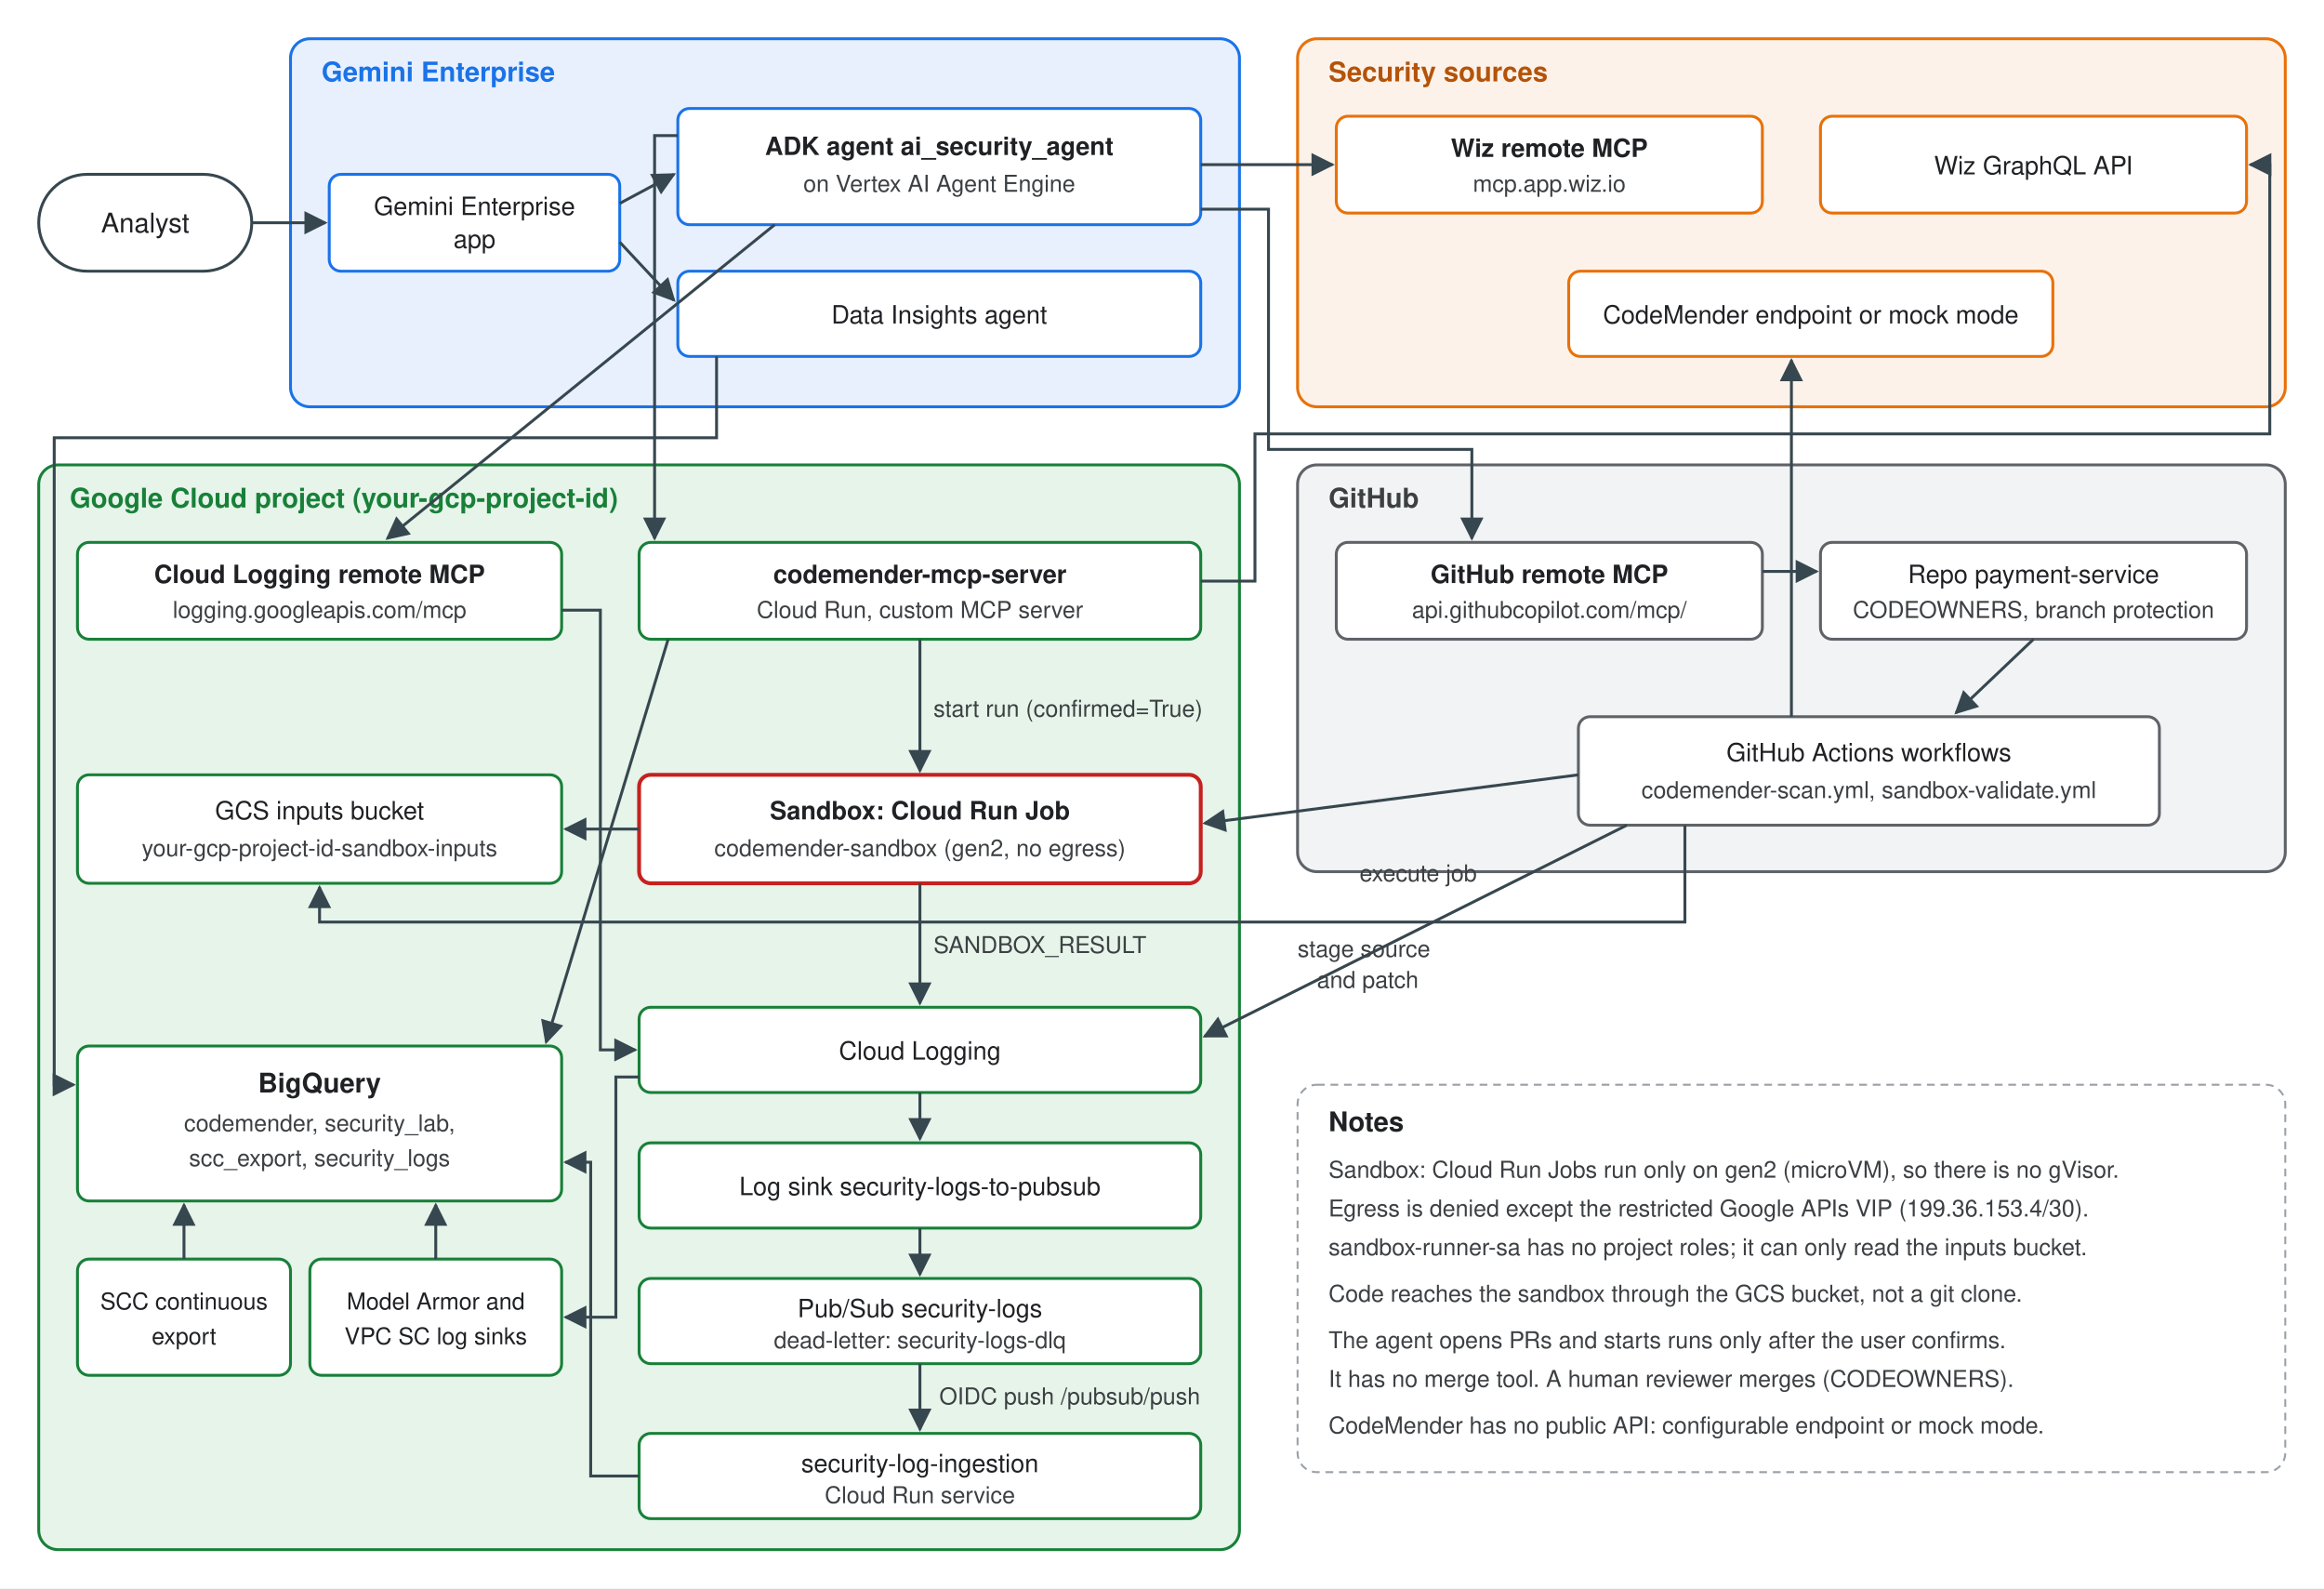
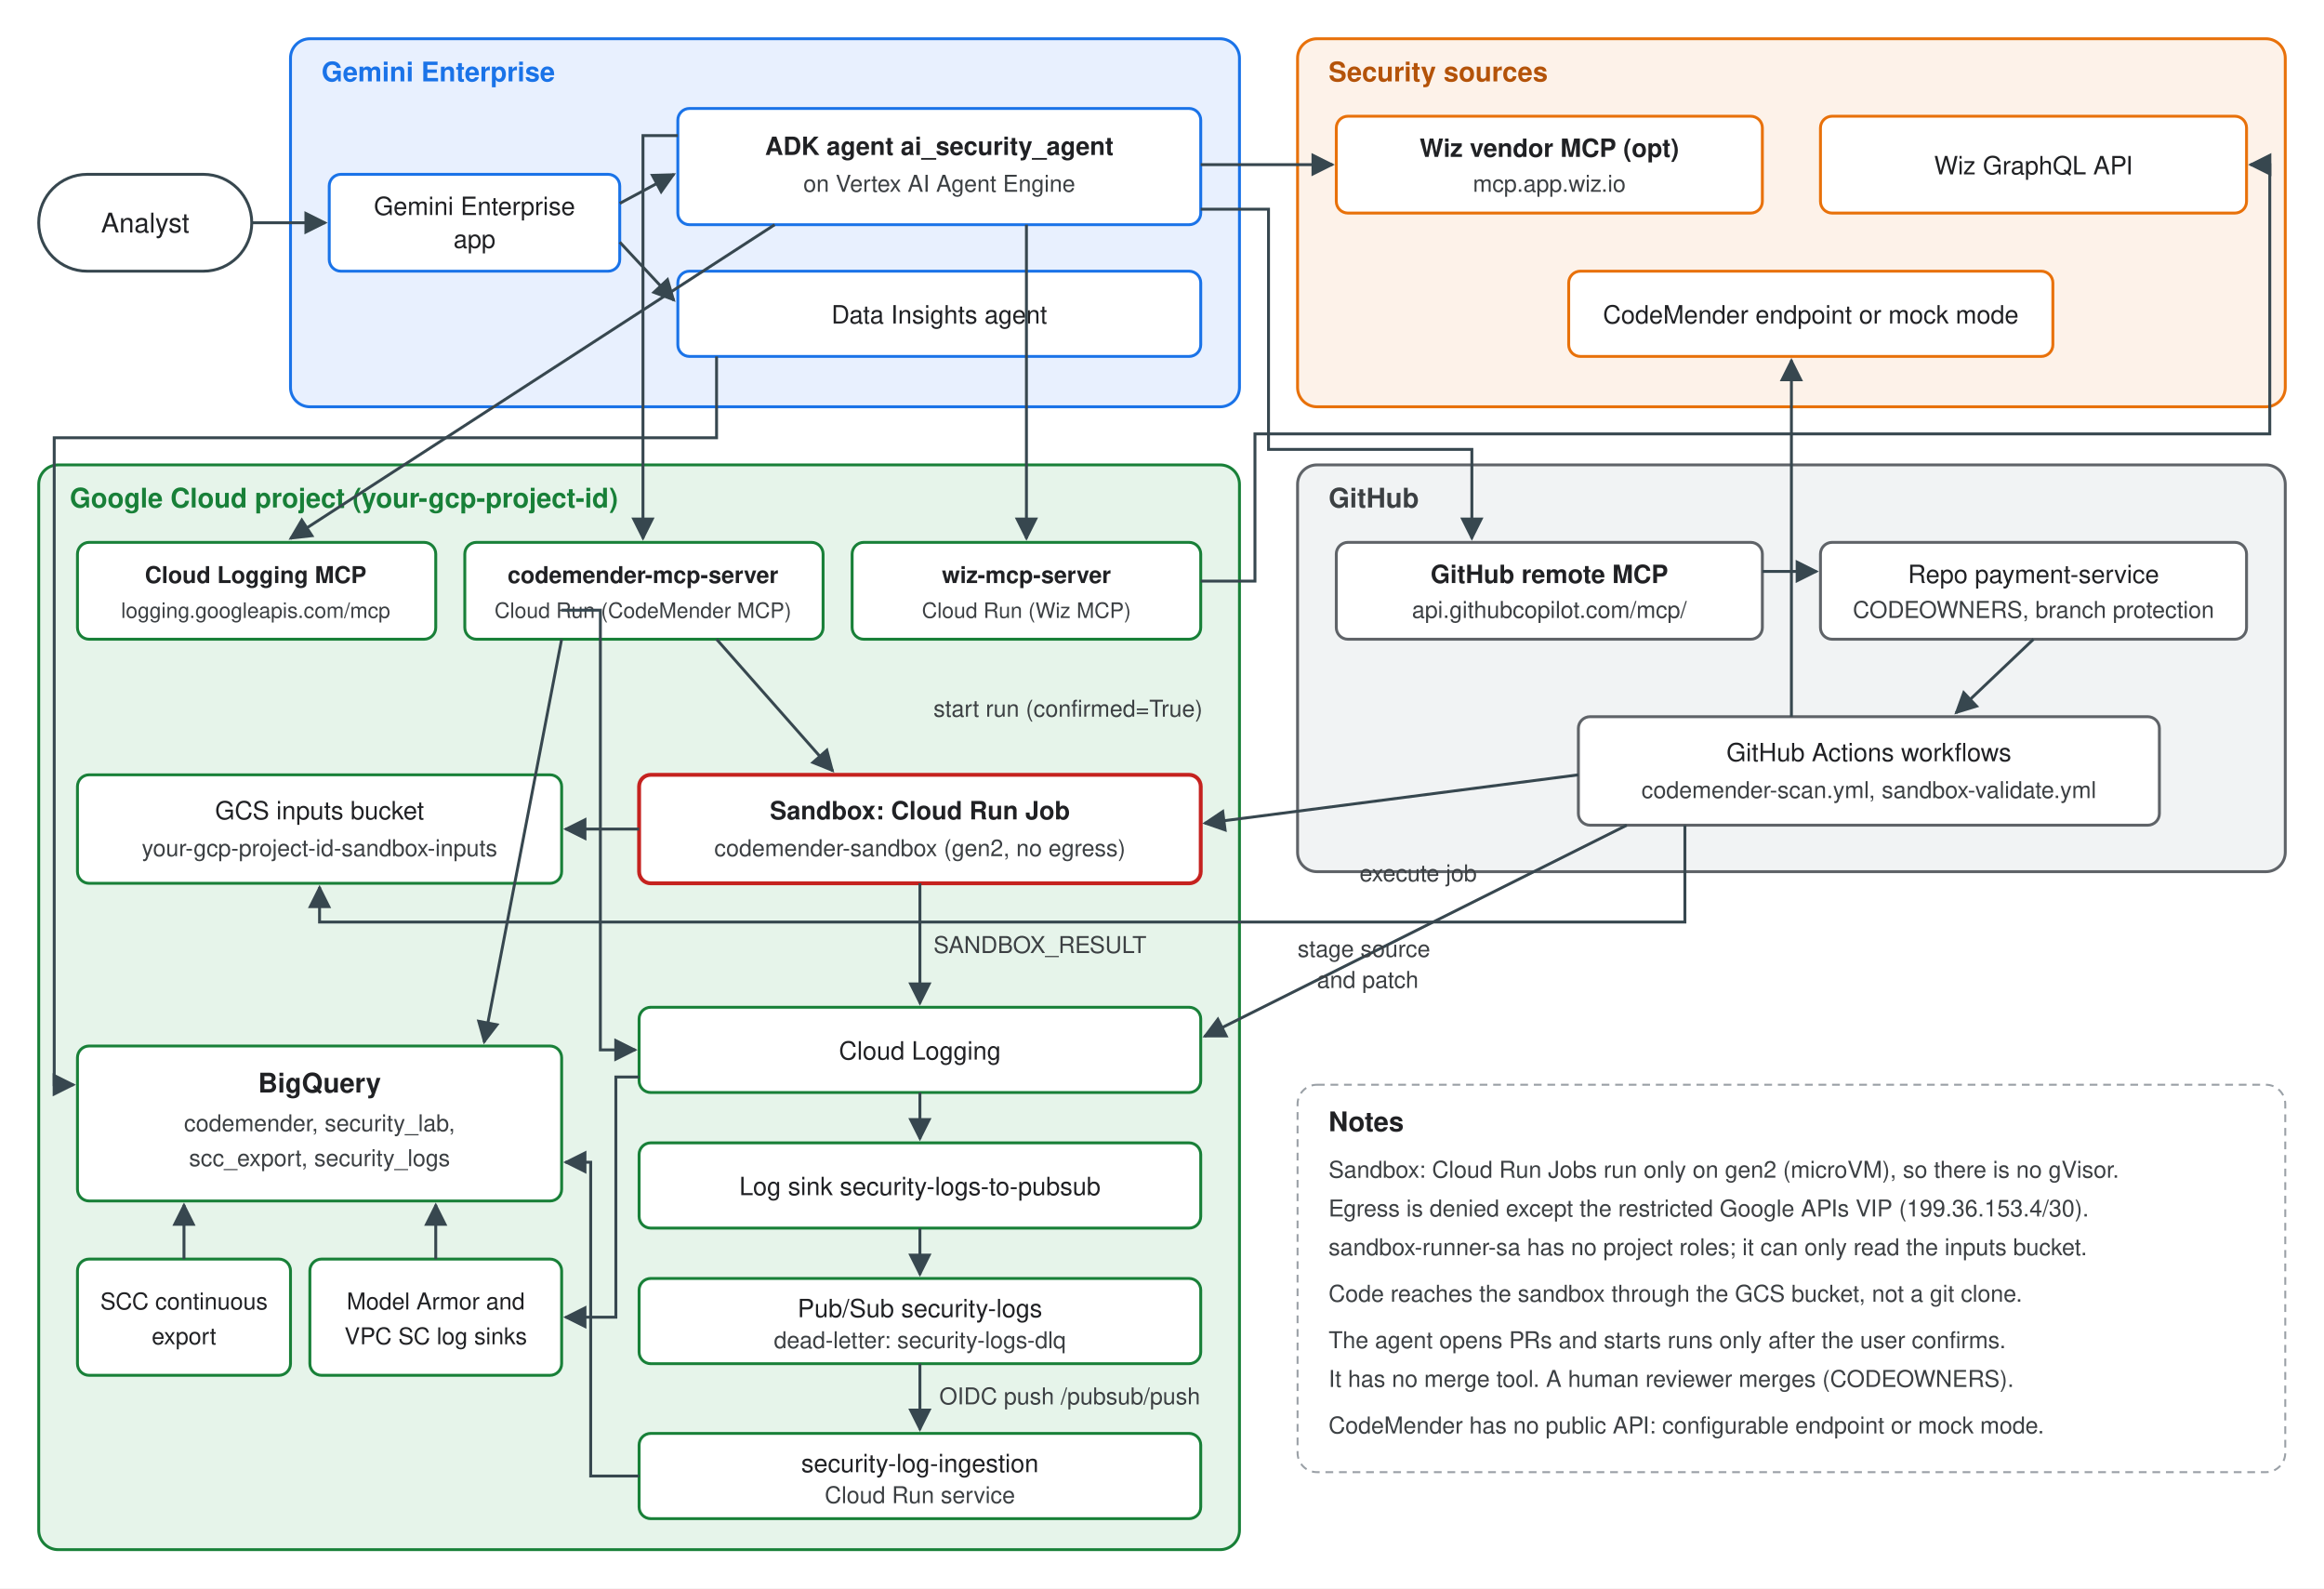
<svg xmlns="http://www.w3.org/2000/svg" viewBox="0 0 1200 820" width="1200" height="820" font-family="Helvetica, Arial, sans-serif" role="img" aria-labelledby="title desc">
  <defs>
    <marker id="arrow" viewBox="0 0 10 10" refX="9" refY="5" markerWidth="8" markerHeight="8" orient="auto-start-reverse">
      <path d="M 0 0 L 10 5 L 0 10 z" fill="#37474f" />
    </marker>
  </defs>
  <rect x="0" y="0" width="1200" height="820" fill="#ffffff" />
  <rect x="150" y="20" width="490" height="190" rx="10" fill="#e8f0fe" stroke="#1a73e8" stroke-width="1.5" />
  <text x="166" y="42" font-size="14" font-weight="bold" fill="#1a73e8">Gemini Enterprise</text>
  <rect x="670" y="20" width="510" height="190" rx="10" fill="#fdf2e9" stroke="#e8710a" stroke-width="1.5" />
  <text x="686" y="42" font-size="14" font-weight="bold" fill="#b45309">Security sources</text>
  <rect x="670" y="240" width="510" height="210" rx="10" fill="#f1f3f4" stroke="#5f6368" stroke-width="1.5" />
  <text x="686" y="262" font-size="14" font-weight="bold" fill="#3c4043">GitHub</text>
  <rect x="20" y="240" width="620" height="560" rx="10" fill="#e6f4ea" stroke="#188038" stroke-width="1.5" />
  <text x="36" y="262" font-size="14" font-weight="bold" fill="#188038">Google Cloud project (your-gcp-project-id)</text>
  <rect x="20" y="90" width="110" height="50" rx="25" fill="#ffffff" stroke="#37474f" stroke-width="1.5" />
  <text x="75" y="120" font-size="14" text-anchor="middle" fill="#202124">Analyst</text>
  <rect x="170" y="90" width="150" height="50" rx="6" fill="#ffffff" stroke="#1a73e8" stroke-width="1.5" />
  <text x="245" y="111" font-size="13" text-anchor="middle" fill="#202124">Gemini Enterprise</text>
  <text x="245" y="128" font-size="13" text-anchor="middle" fill="#202124">app</text>
  <rect x="350" y="56" width="270" height="60" rx="6" fill="#ffffff" stroke="#1a73e8" stroke-width="1.5" />
  <text x="485" y="80" font-size="13" font-weight="bold" text-anchor="middle" fill="#202124">ADK agent ai_security_agent</text>
  <text x="485" y="99" font-size="12" text-anchor="middle" fill="#3c4043">on Vertex AI Agent Engine</text>
  <rect x="350" y="140" width="270" height="44" rx="6" fill="#ffffff" stroke="#1a73e8" stroke-width="1.5" />
  <text x="485" y="167" font-size="13" text-anchor="middle" fill="#202124">Data Insights agent</text>
  <rect x="690" y="60" width="220" height="50" rx="6" fill="#ffffff" stroke="#e8710a" stroke-width="1.5" />
-   <text x="800" y="81" font-size="13" font-weight="bold" text-anchor="middle" fill="#202124">Wiz remote MCP</text>
+   <text x="800" y="81" font-size="13" font-weight="bold" text-anchor="middle" fill="#202124">Wiz vendor MCP (opt)</text>
  <text x="800" y="99" font-size="12" text-anchor="middle" fill="#3c4043">mcp.app.wiz.io</text>
  <rect x="940" y="60" width="220" height="50" rx="6" fill="#ffffff" stroke="#e8710a" stroke-width="1.5" />
  <text x="1050" y="90" font-size="13" text-anchor="middle" fill="#202124">Wiz GraphQL API</text>
  <rect x="810" y="140" width="250" height="44" rx="6" fill="#ffffff" stroke="#e8710a" stroke-width="1.5" />
  <text x="935" y="167" font-size="13" text-anchor="middle" fill="#202124">CodeMender endpoint or mock mode</text>
  <rect x="690" y="280" width="220" height="50" rx="6" fill="#ffffff" stroke="#5f6368" stroke-width="1.5" />
  <text x="800" y="301" font-size="13" font-weight="bold" text-anchor="middle" fill="#202124">GitHub remote MCP</text>
  <text x="800" y="319" font-size="12" text-anchor="middle" fill="#3c4043">api.githubcopilot.com/mcp/</text>
  <rect x="940" y="280" width="220" height="50" rx="6" fill="#ffffff" stroke="#5f6368" stroke-width="1.5" />
  <text x="1050" y="301" font-size="13" text-anchor="middle" fill="#202124">Repo payment-service</text>
  <text x="1050" y="319" font-size="12" text-anchor="middle" fill="#3c4043">CODEOWNERS, branch protection</text>
  <rect x="815" y="370" width="300" height="56" rx="6" fill="#ffffff" stroke="#5f6368" stroke-width="1.5" />
  <text x="965" y="393" font-size="13" text-anchor="middle" fill="#202124">GitHub Actions workflows</text>
  <text x="965" y="412" font-size="12" text-anchor="middle" fill="#3c4043">codemender-scan.yml, sandbox-validate.yml</text>
-   <rect x="40" y="280" width="250" height="50" rx="6" fill="#ffffff" stroke="#188038" stroke-width="1.5" />
-   <text x="165" y="301" font-size="13" font-weight="bold" text-anchor="middle" fill="#202124">Cloud Logging remote MCP</text>
-   <text x="165" y="319" font-size="12" text-anchor="middle" fill="#3c4043">logging.googleapis.com/mcp</text>
-   <rect x="330" y="280" width="290" height="50" rx="6" fill="#ffffff" stroke="#188038" stroke-width="1.5" />
-   <text x="475" y="301" font-size="13" font-weight="bold" text-anchor="middle" fill="#202124">codemender-mcp-server</text>
-   <text x="475" y="319" font-size="12" text-anchor="middle" fill="#3c4043">Cloud Run, custom MCP server</text>
+   <rect x="40" y="280" width="185" height="50" rx="6" fill="#ffffff" stroke="#188038" stroke-width="1.5" />
+   <text x="132" y="301" font-size="12" font-weight="bold" text-anchor="middle" fill="#202124">Cloud Logging MCP</text>
+   <text x="132" y="319" font-size="11" text-anchor="middle" fill="#3c4043">logging.googleapis.com/mcp</text>
+   <rect x="240" y="280" width="185" height="50" rx="6" fill="#ffffff" stroke="#188038" stroke-width="1.5" />
+   <text x="332" y="301" font-size="12" font-weight="bold" text-anchor="middle" fill="#202124">codemender-mcp-server</text>
+   <text x="332" y="319" font-size="11" text-anchor="middle" fill="#3c4043">Cloud Run (CodeMender MCP)</text>
+   <rect x="440" y="280" width="180" height="50" rx="6" fill="#ffffff" stroke="#188038" stroke-width="1.5" />
+   <text x="530" y="301" font-size="12" font-weight="bold" text-anchor="middle" fill="#202124">wiz-mcp-server</text>
+   <text x="530" y="319" font-size="11" text-anchor="middle" fill="#3c4043">Cloud Run (Wiz MCP)</text>
  <rect x="40" y="400" width="250" height="56" rx="6" fill="#ffffff" stroke="#188038" stroke-width="1.5" />
  <text x="165" y="423" font-size="13" text-anchor="middle" fill="#202124">GCS inputs bucket</text>
  <text x="165" y="442" font-size="12" text-anchor="middle" fill="#3c4043">your-gcp-project-id-sandbox-inputs</text>
  <rect x="330" y="400" width="290" height="56" rx="6" fill="#ffffff" stroke="#c5221f" stroke-width="2" />
  <text x="475" y="423" font-size="13" font-weight="bold" text-anchor="middle" fill="#202124">Sandbox: Cloud Run Job</text>
  <text x="475" y="442" font-size="12" text-anchor="middle" fill="#3c4043">codemender-sandbox (gen2, no egress)</text>
  <rect x="40" y="540" width="250" height="80" rx="6" fill="#ffffff" stroke="#188038" stroke-width="1.5" />
  <text x="165" y="564" font-size="14" font-weight="bold" text-anchor="middle" fill="#202124">BigQuery</text>
  <text x="165" y="584" font-size="12" text-anchor="middle" fill="#3c4043">codemender, security_lab,</text>
  <text x="165" y="602" font-size="12" text-anchor="middle" fill="#3c4043">scc_export, security_logs</text>
  <rect x="40" y="650" width="110" height="60" rx="6" fill="#ffffff" stroke="#188038" stroke-width="1.5" />
  <text x="95" y="676" font-size="12" text-anchor="middle" fill="#202124">SCC continuous</text>
  <text x="95" y="694" font-size="12" text-anchor="middle" fill="#202124">export</text>
  <rect x="160" y="650" width="130" height="60" rx="6" fill="#ffffff" stroke="#188038" stroke-width="1.5" />
  <text x="225" y="676" font-size="12" text-anchor="middle" fill="#202124">Model Armor and</text>
  <text x="225" y="694" font-size="12" text-anchor="middle" fill="#202124">VPC SC log sinks</text>
  <rect x="330" y="520" width="290" height="44" rx="6" fill="#ffffff" stroke="#188038" stroke-width="1.5" />
  <text x="475" y="547" font-size="13" text-anchor="middle" fill="#202124">Cloud Logging</text>
  <rect x="330" y="590" width="290" height="44" rx="6" fill="#ffffff" stroke="#188038" stroke-width="1.5" />
  <text x="475" y="617" font-size="13" text-anchor="middle" fill="#202124">Log sink security-logs-to-pubsub</text>
  <rect x="330" y="660" width="290" height="44" rx="6" fill="#ffffff" stroke="#188038" stroke-width="1.5" />
  <text x="475" y="680" font-size="13" text-anchor="middle" fill="#202124">Pub/Sub security-logs</text>
  <text x="475" y="696" font-size="12" text-anchor="middle" fill="#3c4043">dead-letter: security-logs-dlq</text>
  <rect x="330" y="740" width="290" height="44" rx="6" fill="#ffffff" stroke="#188038" stroke-width="1.5" />
  <text x="475" y="760" font-size="13" text-anchor="middle" fill="#202124">security-log-ingestion</text>
  <text x="475" y="776" font-size="12" text-anchor="middle" fill="#3c4043">Cloud Run service</text>
  <g fill="none" stroke="#37474f" stroke-width="1.5" marker-end="url(#arrow)">
    <line x1="130" y1="115" x2="168" y2="115" />
    <line x1="320" y1="105" x2="348" y2="90" />
    <line x1="320" y1="125" x2="348" y2="155" />
    <line x1="620" y1="85" x2="688" y2="85" />
    <polyline points="620,108 655,108 655,232 760,232 760,278" />
-     <line x1="400" y1="116" x2="200" y2="278" />
-     <polyline points="350,70 338,70 338,278" />
+     <line x1="400" y1="116" x2="150" y2="278" />
+     <polyline points="350,70 332,70 332,278" />
+     <line x1="530" y1="116" x2="530" y2="278" />
    <polyline points="370,184 370,226 28,226 28,560 38,560" />
-     <line x1="345" y1="330" x2="282" y2="538" />
+     <line x1="290" y1="330" x2="250" y2="538" />
    <polyline points="620,300 648,300 648,224 1172,224 1172,85 1162,85" />
-     <line x1="475" y1="330" x2="475" y2="398" />
+     <line x1="370" y1="330" x2="430" y2="398" />
    <line x1="910" y1="295" x2="938" y2="295" />
    <line x1="1050" y1="330" x2="1010" y2="368" />
    <line x1="925" y1="370" x2="925" y2="186" />
    <line x1="815" y1="400" x2="622" y2="425" />
    <polyline points="870,426 870,476 165,476 165,458" />
    <line x1="840" y1="426" x2="622" y2="535" />
    <line x1="330" y1="428" x2="292" y2="428" />
    <line x1="475" y1="456" x2="475" y2="518" />
    <polyline points="290,315 310,315 310,542 328,542" />
    <line x1="475" y1="564" x2="475" y2="588" />
    <line x1="475" y1="634" x2="475" y2="658" />
    <line x1="475" y1="704" x2="475" y2="738" />
    <polyline points="330,762 305,762 305,600 292,600" />
    <polyline points="330,556 318,556 318,680 292,680" />
    <line x1="95" y1="650" x2="95" y2="622" />
    <line x1="225" y1="650" x2="225" y2="622" />
  </g>
  <text x="485" y="725" font-size="12" fill="#3c4043">OIDC push /pubsub/push</text>
  <text x="702" y="455" font-size="12" fill="#3c4043">execute job</text>
  <text x="482" y="370" font-size="12" fill="#3c4043">start run (confirmed=True)</text>
  <text x="482" y="492" font-size="12" fill="#3c4043">SANDBOX_RESULT</text>
  <text x="670" y="494" font-size="12" fill="#3c4043">stage source</text>
  <text x="680" y="510" font-size="12" fill="#3c4043">and patch</text>
  <rect x="670" y="560" width="510" height="200" rx="10" fill="#ffffff" stroke="#9aa0a6" stroke-width="1" stroke-dasharray="4 3" />
  <text x="686" y="584" font-size="14" font-weight="bold" fill="#202124">Notes</text>
  <text x="686" y="608" font-size="12" fill="#3c4043">Sandbox: Cloud Run Jobs run only on gen2 (microVM), so there is no gVisor.</text>
  <text x="686" y="628" font-size="12" fill="#3c4043">Egress is denied except the restricted Google APIs VIP (199.36.153.4/30).</text>
  <text x="686" y="648" font-size="12" fill="#3c4043">sandbox-runner-sa has no project roles; it can only read the inputs bucket.</text>
  <text x="686" y="672" font-size="12" fill="#3c4043">Code reaches the sandbox through the GCS bucket, not a git clone.</text>
  <text x="686" y="696" font-size="12" fill="#3c4043">The agent opens PRs and starts runs only after the user confirms.</text>
  <text x="686" y="716" font-size="12" fill="#3c4043">It has no merge tool. A human reviewer merges (CODEOWNERS).</text>
  <text x="686" y="740" font-size="12" fill="#3c4043">CodeMender has no public API: configurable endpoint or mock mode.</text>
</svg>
